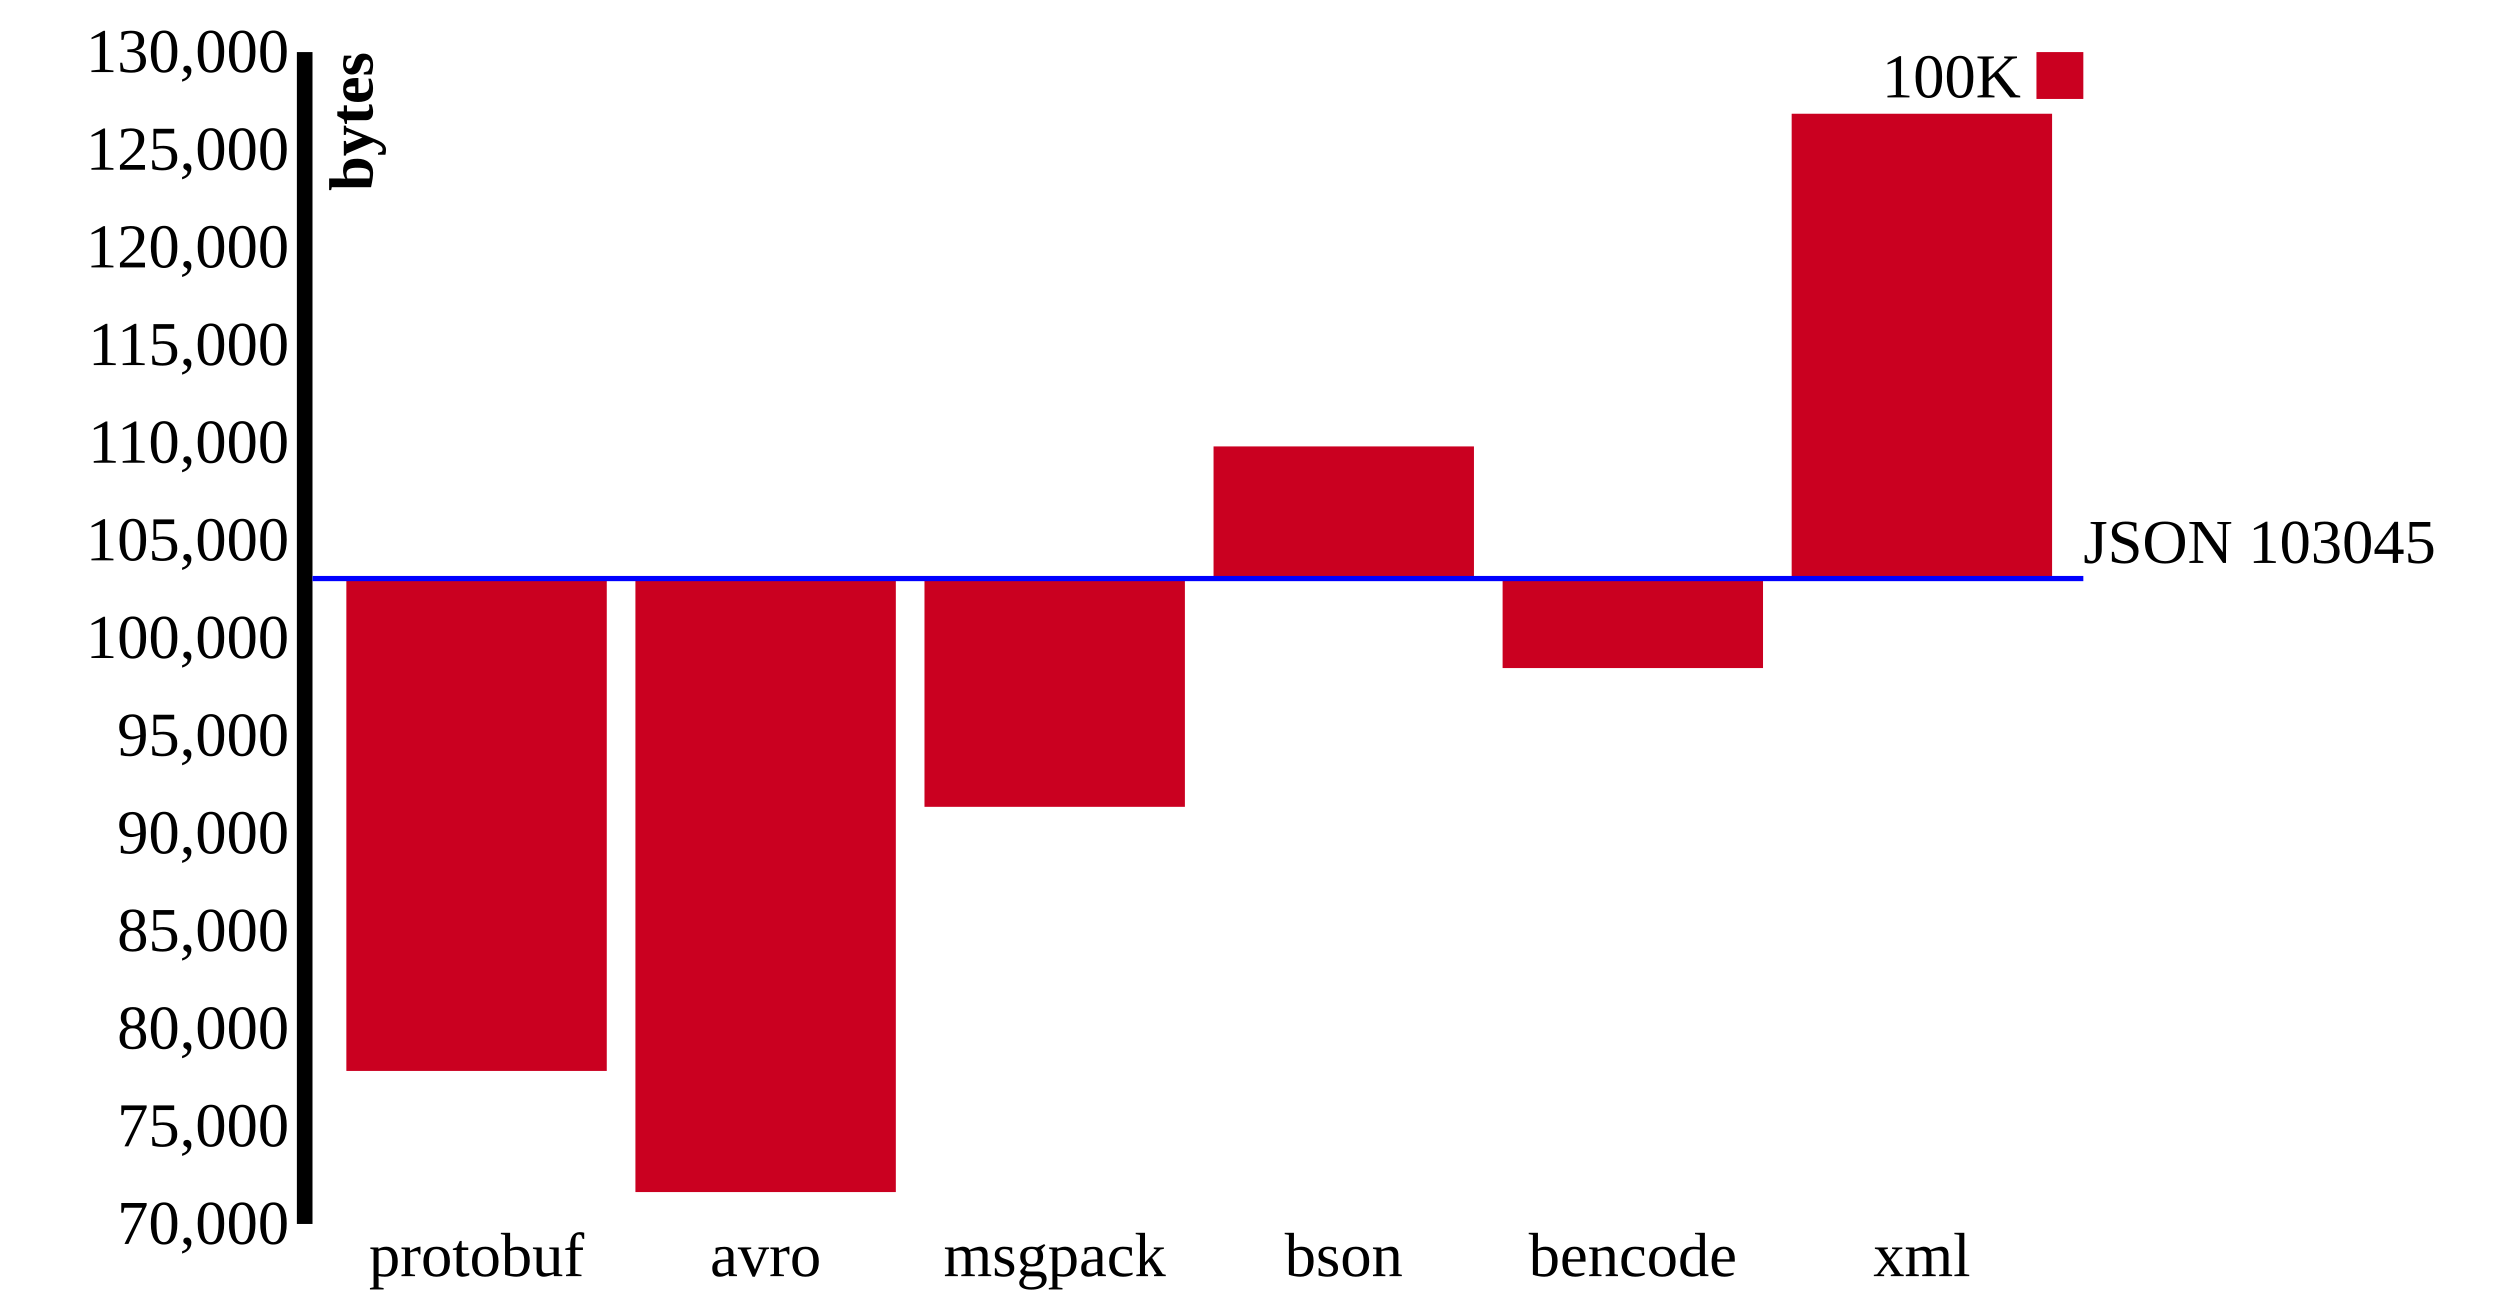
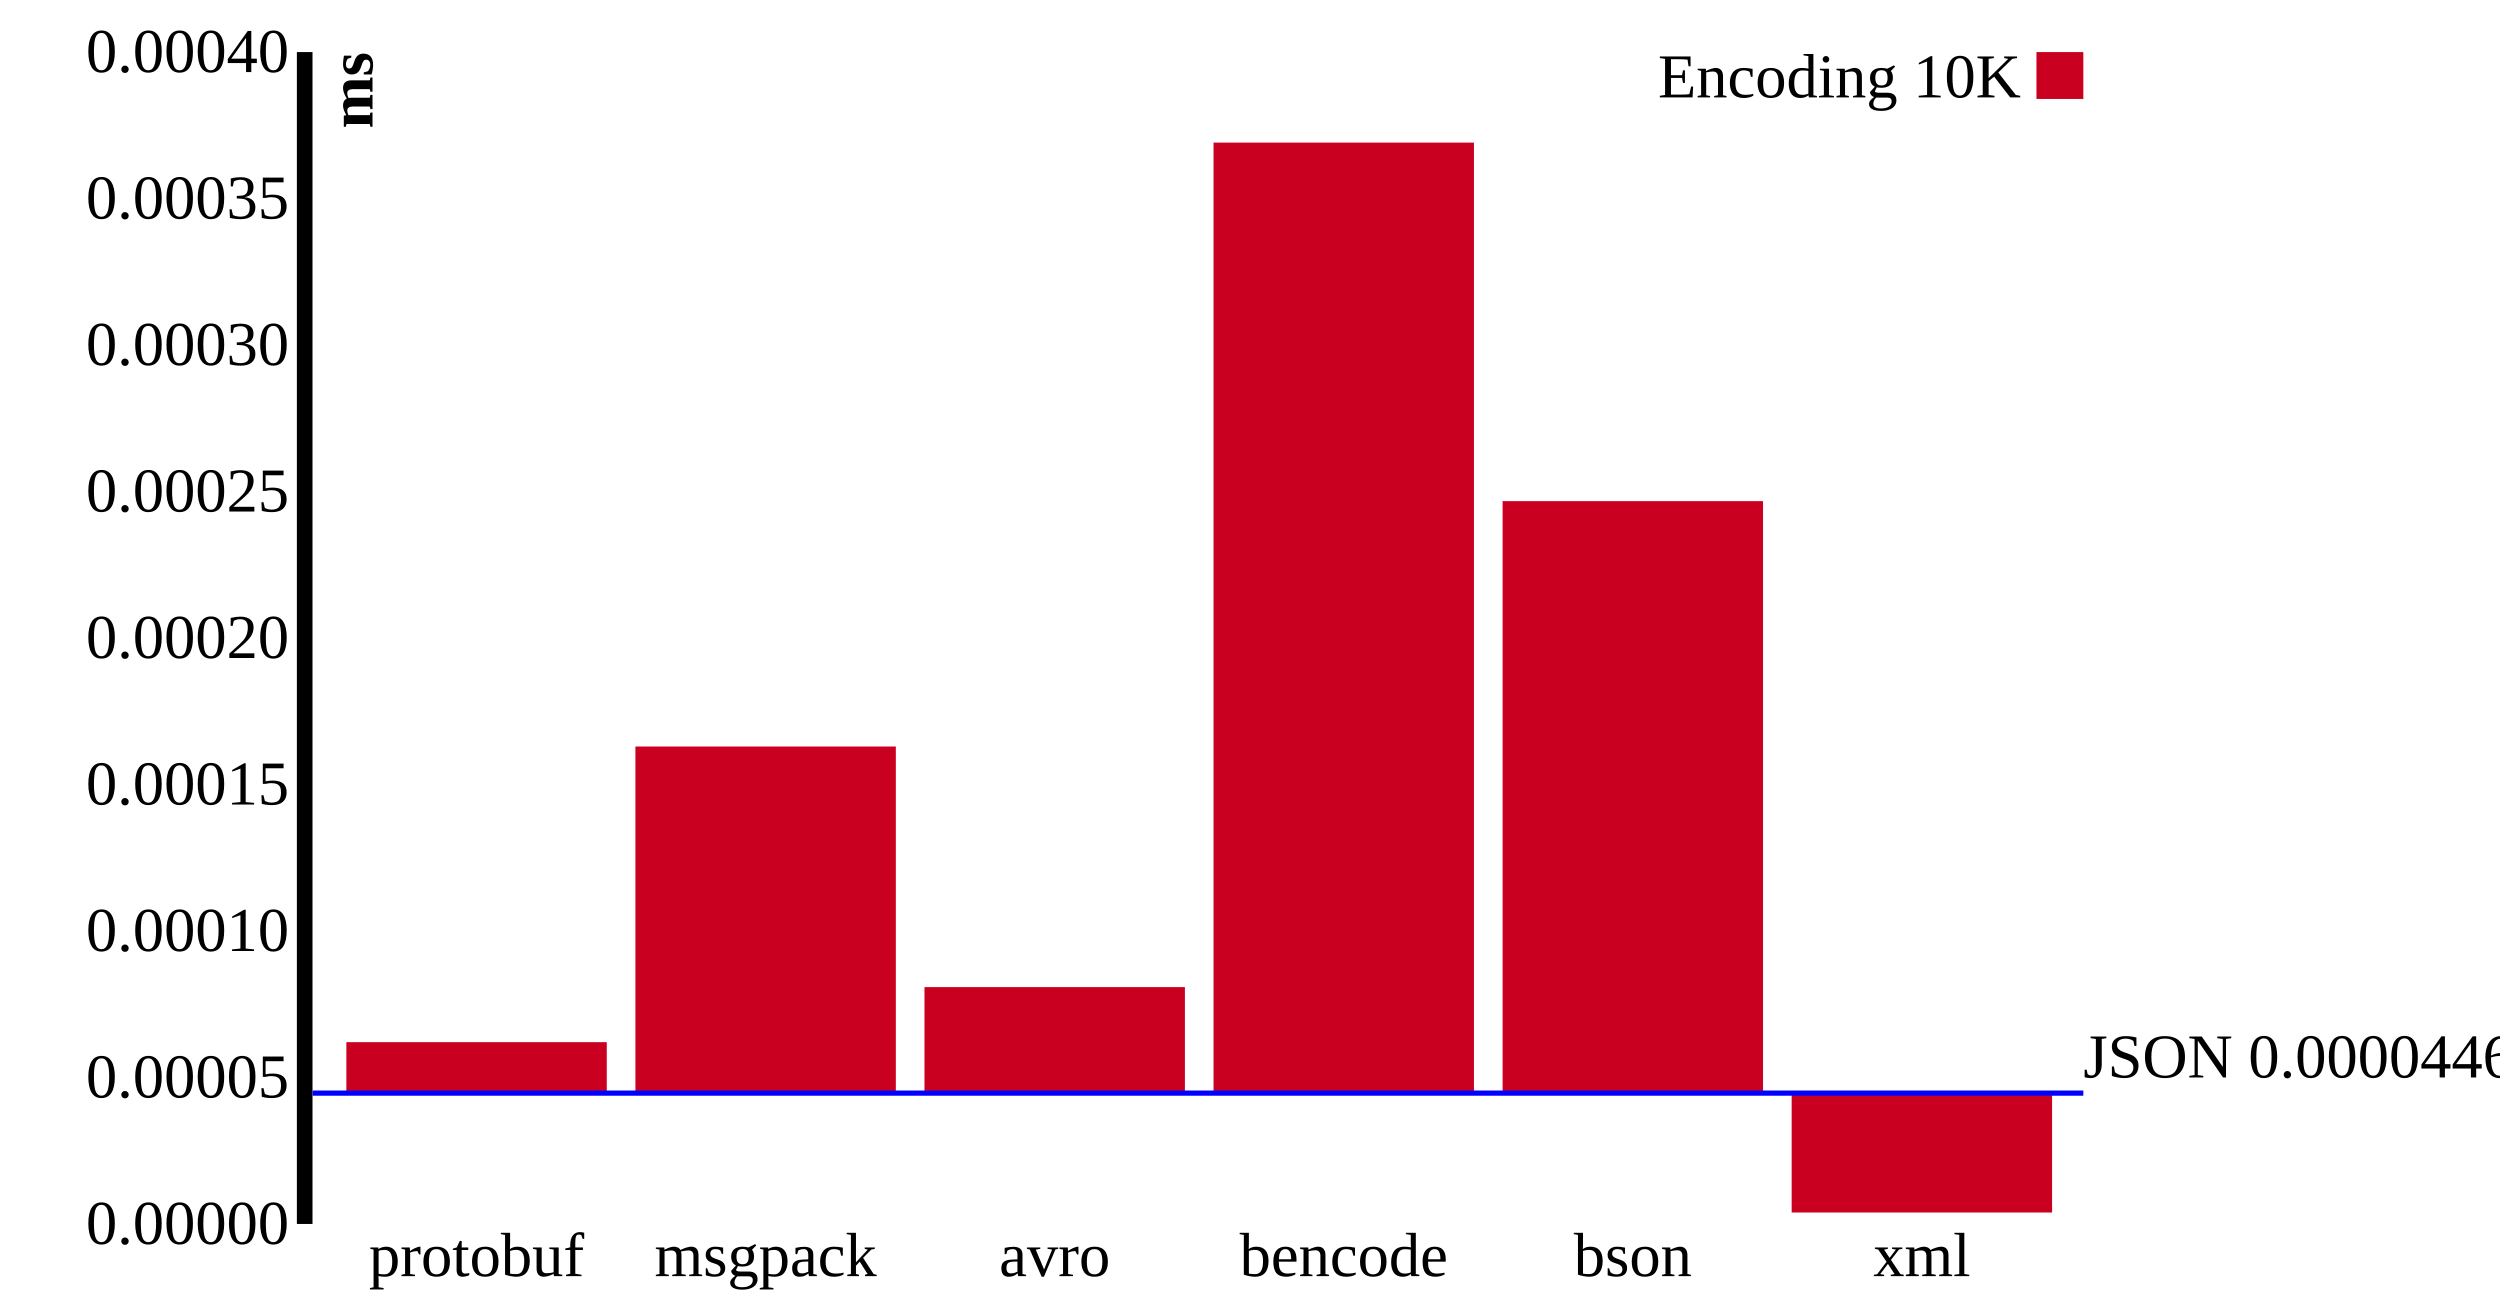
<svg xmlns="http://www.w3.org/2000/svg" width="960" height="500" style="font-size: 24px;">
  <g transform="translate(120,20)">
    <g class="x axis" transform="translate(0,450)">
-       <g class="tick" transform="translate(63,0)" style="opacity: 1;">
+       <g class="tick" style="opacity: 1;" transform="translate(63,0)">
        <line y2="0" x2="0" />
-         <text dy=".71em" y="3" x="0" style="text-anchor: middle;">protobuf</text>
+         <text dy=".71em" style="text-anchor: middle;" y="3" x="0">protobuf</text>
      </g>
-       <g class="tick" transform="translate(174,0)" style="opacity: 1;">
+       <g class="tick" style="opacity: 1;" transform="translate(174,0)">
        <line y2="0" x2="0" />
-         <text dy=".71em" y="3" x="0" style="text-anchor: middle;">avro</text>
+         <text dy=".71em" style="text-anchor: middle;" y="3" x="0">msgpack</text>
      </g>
-       <g class="tick" transform="translate(285,0)" style="opacity: 1;">
+       <g class="tick" style="opacity: 1;" transform="translate(285,0)">
        <line y2="0" x2="0" />
-         <text dy=".71em" y="3" x="0" style="text-anchor: middle;">msgpack</text>
+         <text dy=".71em" style="text-anchor: middle;" y="3" x="0">avro</text>
      </g>
-       <g class="tick" transform="translate(396,0)" style="opacity: 1;">
+       <g class="tick" style="opacity: 1;" transform="translate(396,0)">
        <line y2="0" x2="0" />
-         <text dy=".71em" y="3" x="0" style="text-anchor: middle;">bson</text>
+         <text dy=".71em" style="text-anchor: middle;" y="3" x="0">bencode</text>
      </g>
-       <g class="tick" transform="translate(507,0)" style="opacity: 1;">
+       <g class="tick" style="opacity: 1;" transform="translate(507,0)">
        <line y2="0" x2="0" />
-         <text dy=".71em" y="3" x="0" style="text-anchor: middle;">bencode</text>
+         <text dy=".71em" style="text-anchor: middle;" y="3" x="0">bson</text>
      </g>
-       <g class="tick" transform="translate(618,0)" style="opacity: 1;">
+       <g class="tick" style="opacity: 1;" transform="translate(618,0)">
        <line y2="0" x2="0" />
-         <text dy=".71em" y="3" x="0" style="text-anchor: middle;">xml</text>
+         <text dy=".71em" style="text-anchor: middle;" y="3" x="0">xml</text>
      </g>
      <path class="domain" d="M0,0V0H680V0" />
    </g>
-     <g class="y axis" style="opacity: 1;">
-       <g class="tick" transform="translate(0,450)" style="opacity: 1;">
+     <g class="y axis">
+       <g class="tick" style="opacity: 1;" transform="translate(0,450)">
        <line x2="-6" y2="0" />
-         <text dy=".32em" x="-9" y="0" style="text-anchor: end;">70,000</text>
+         <text dy=".32em" style="text-anchor: end;" x="-9" y="0">0.00000</text>
      </g>
-       <g class="tick" transform="translate(0,412.5)" style="opacity: 1;">
+       <g class="tick" style="opacity: 1;" transform="translate(0,393.75)">
        <line x2="-6" y2="0" />
-         <text dy=".32em" x="-9" y="0" style="text-anchor: end;">75,000</text>
+         <text dy=".32em" style="text-anchor: end;" x="-9" y="0">0.00005</text>
      </g>
-       <g class="tick" transform="translate(0,375)" style="opacity: 1;">
+       <g class="tick" style="opacity: 1;" transform="translate(0,337.5)">
        <line x2="-6" y2="0" />
-         <text dy=".32em" x="-9" y="0" style="text-anchor: end;">80,000</text>
+         <text dy=".32em" style="text-anchor: end;" x="-9" y="0">0.00010</text>
      </g>
-       <g class="tick" transform="translate(0,337.5)" style="opacity: 1;">
+       <g class="tick" style="opacity: 1;" transform="translate(0,281.25)">
        <line x2="-6" y2="0" />
-         <text dy=".32em" x="-9" y="0" style="text-anchor: end;">85,000</text>
+         <text dy=".32em" style="text-anchor: end;" x="-9" y="0">0.00015</text>
      </g>
-       <g class="tick" transform="translate(0,300)" style="opacity: 1;">
+       <g class="tick" style="opacity: 1;" transform="translate(0,225)">
        <line x2="-6" y2="0" />
-         <text dy=".32em" x="-9" y="0" style="text-anchor: end;">90,000</text>
+         <text dy=".32em" style="text-anchor: end;" x="-9" y="0">0.00020</text>
      </g>
-       <g class="tick" transform="translate(0,262.5)" style="opacity: 1;">
+       <g class="tick" style="opacity: 1;" transform="translate(0,168.75)">
        <line x2="-6" y2="0" />
-         <text dy=".32em" x="-9" y="0" style="text-anchor: end;">95,000</text>
+         <text dy=".32em" style="text-anchor: end;" x="-9" y="0">0.00025</text>
      </g>
-       <g class="tick" transform="translate(0,225)" style="opacity: 1;">
+       <g class="tick" style="opacity: 1;" transform="translate(0,112.5)">
        <line x2="-6" y2="0" />
-         <text dy=".32em" x="-9" y="0" style="text-anchor: end;">100,000</text>
+         <text dy=".32em" style="text-anchor: end;" x="-9" y="0">0.00030</text>
      </g>
-       <g class="tick" transform="translate(0,187.5)" style="opacity: 1;">
+       <g class="tick" style="opacity: 1;" transform="translate(0,56.25)">
        <line x2="-6" y2="0" />
-         <text dy=".32em" x="-9" y="0" style="text-anchor: end;">105,000</text>
+         <text dy=".32em" style="text-anchor: end;" x="-9" y="0">0.00035</text>
      </g>
-       <g class="tick" transform="translate(0,150)" style="opacity: 1;">
+       <g class="tick" style="opacity: 1;" transform="translate(0,0)">
        <line x2="-6" y2="0" />
-         <text dy=".32em" x="-9" y="0" style="text-anchor: end;">110,000</text>
-       </g>
-       <g class="tick" transform="translate(0,112.5)" style="opacity: 1;">
-         <line x2="-6" y2="0" />
-         <text dy=".32em" x="-9" y="0" style="text-anchor: end;">115,000</text>
-       </g>
-       <g class="tick" transform="translate(0,75)" style="opacity: 1;">
-         <line x2="-6" y2="0" />
-         <text dy=".32em" x="-9" y="0" style="text-anchor: end;">120,000</text>
-       </g>
-       <g class="tick" transform="translate(0,37.5)" style="opacity: 1;">
-         <line x2="-6" y2="0" />
-         <text dy=".32em" x="-9" y="0" style="text-anchor: end;">125,000</text>
-       </g>
-       <g class="tick" transform="translate(0,0)" style="opacity: 1;">
-         <line x2="-6" y2="0" />
-         <text dy=".32em" x="-9" y="0" style="text-anchor: end;">130,000</text>
+         <text dy=".32em" style="text-anchor: end;" x="-9" y="0">0.00040</text>
      </g>
      <path class="domain" d="M-6,0H0V450H-6" />
-       <text transform="rotate(-90)" y="6" dy=".71em" style="text-anchor: end; font-weight: bold;">bytes</text>
+       <text transform="rotate(-90)" y="6" dy=".71em" style="text-anchor: end; font-weight: bold;">ms</text>
    </g>
    <g class="g" transform="translate(13,0)">
-       <rect width="100" x="0" y="202.163" height="189.075" style="fill: rgb(202, 0, 32);" />
+       <rect width="100" x="0" style="fill: #ca0020;" y="380.191" height="19.568" />
    </g>
    <g class="g" transform="translate(124,0)">
-       <rect width="100" x="0" y="202.163" height="235.59" style="fill: rgb(202, 0, 32);" />
+       <rect width="100" x="0" style="fill: #ca0020;" y="266.663" height="133.096" />
    </g>
    <g class="g" transform="translate(235,0)">
-       <rect width="100" x="0" y="202.163" height="87.66" style="fill: rgb(202, 0, 32);" />
+       <rect width="100" x="0" style="fill: #ca0020;" y="359.047" height="40.712" />
    </g>
    <g class="g" transform="translate(346,0)">
-       <rect width="100" x="0" y="151.425" height="50.738" style="fill: rgb(202, 0, 32);" />
+       <rect width="100" x="0" style="fill: #ca0020;" y="34.759" height="365" />
    </g>
    <g class="g" transform="translate(457,0)">
-       <rect width="100" x="0" y="202.163" height="34.373" style="fill: rgb(202, 0, 32);" />
+       <rect width="100" x="0" style="fill: #ca0020;" y="172.436" height="227.322" />
    </g>
    <g class="g" transform="translate(568,0)">
-       <rect width="100" x="0" y="23.677" height="178.485" style="fill: rgb(202, 0, 32);" />
+       <rect width="100" x="0" style="fill: #ca0020;" y="399.759" height="45.846" />
    </g>
-     <rect width="680" height="2" y="201.163" style="fill: rgb(0, 0, 255);" />
-     <text x="680" y="196.163">JSON
-  103045</text>
-     <g class="legend" transform="translate(0,0)" style="opacity: 1;">
-       <rect x="662" width="18" height="18" style="fill: rgb(202, 0, 32);" />
-       <text x="656" y="9" dy=".35em" style="text-anchor: end;">100K</text>
+     <rect width="680" height="2" style="fill: #0000FF;" y="398.759" />
+     <text x="680" y="393.759">JSON 
+  0.000044658786346065145</text>
+     <g class="legend" transform="translate(0,0)">
+       <rect x="662" width="18" height="18" style="fill: #ca0020;" />
+       <text x="656" y="9" dy=".35em" style="text-anchor: end;">Encoding 10K</text>
    </g>
  </g>
</svg>
